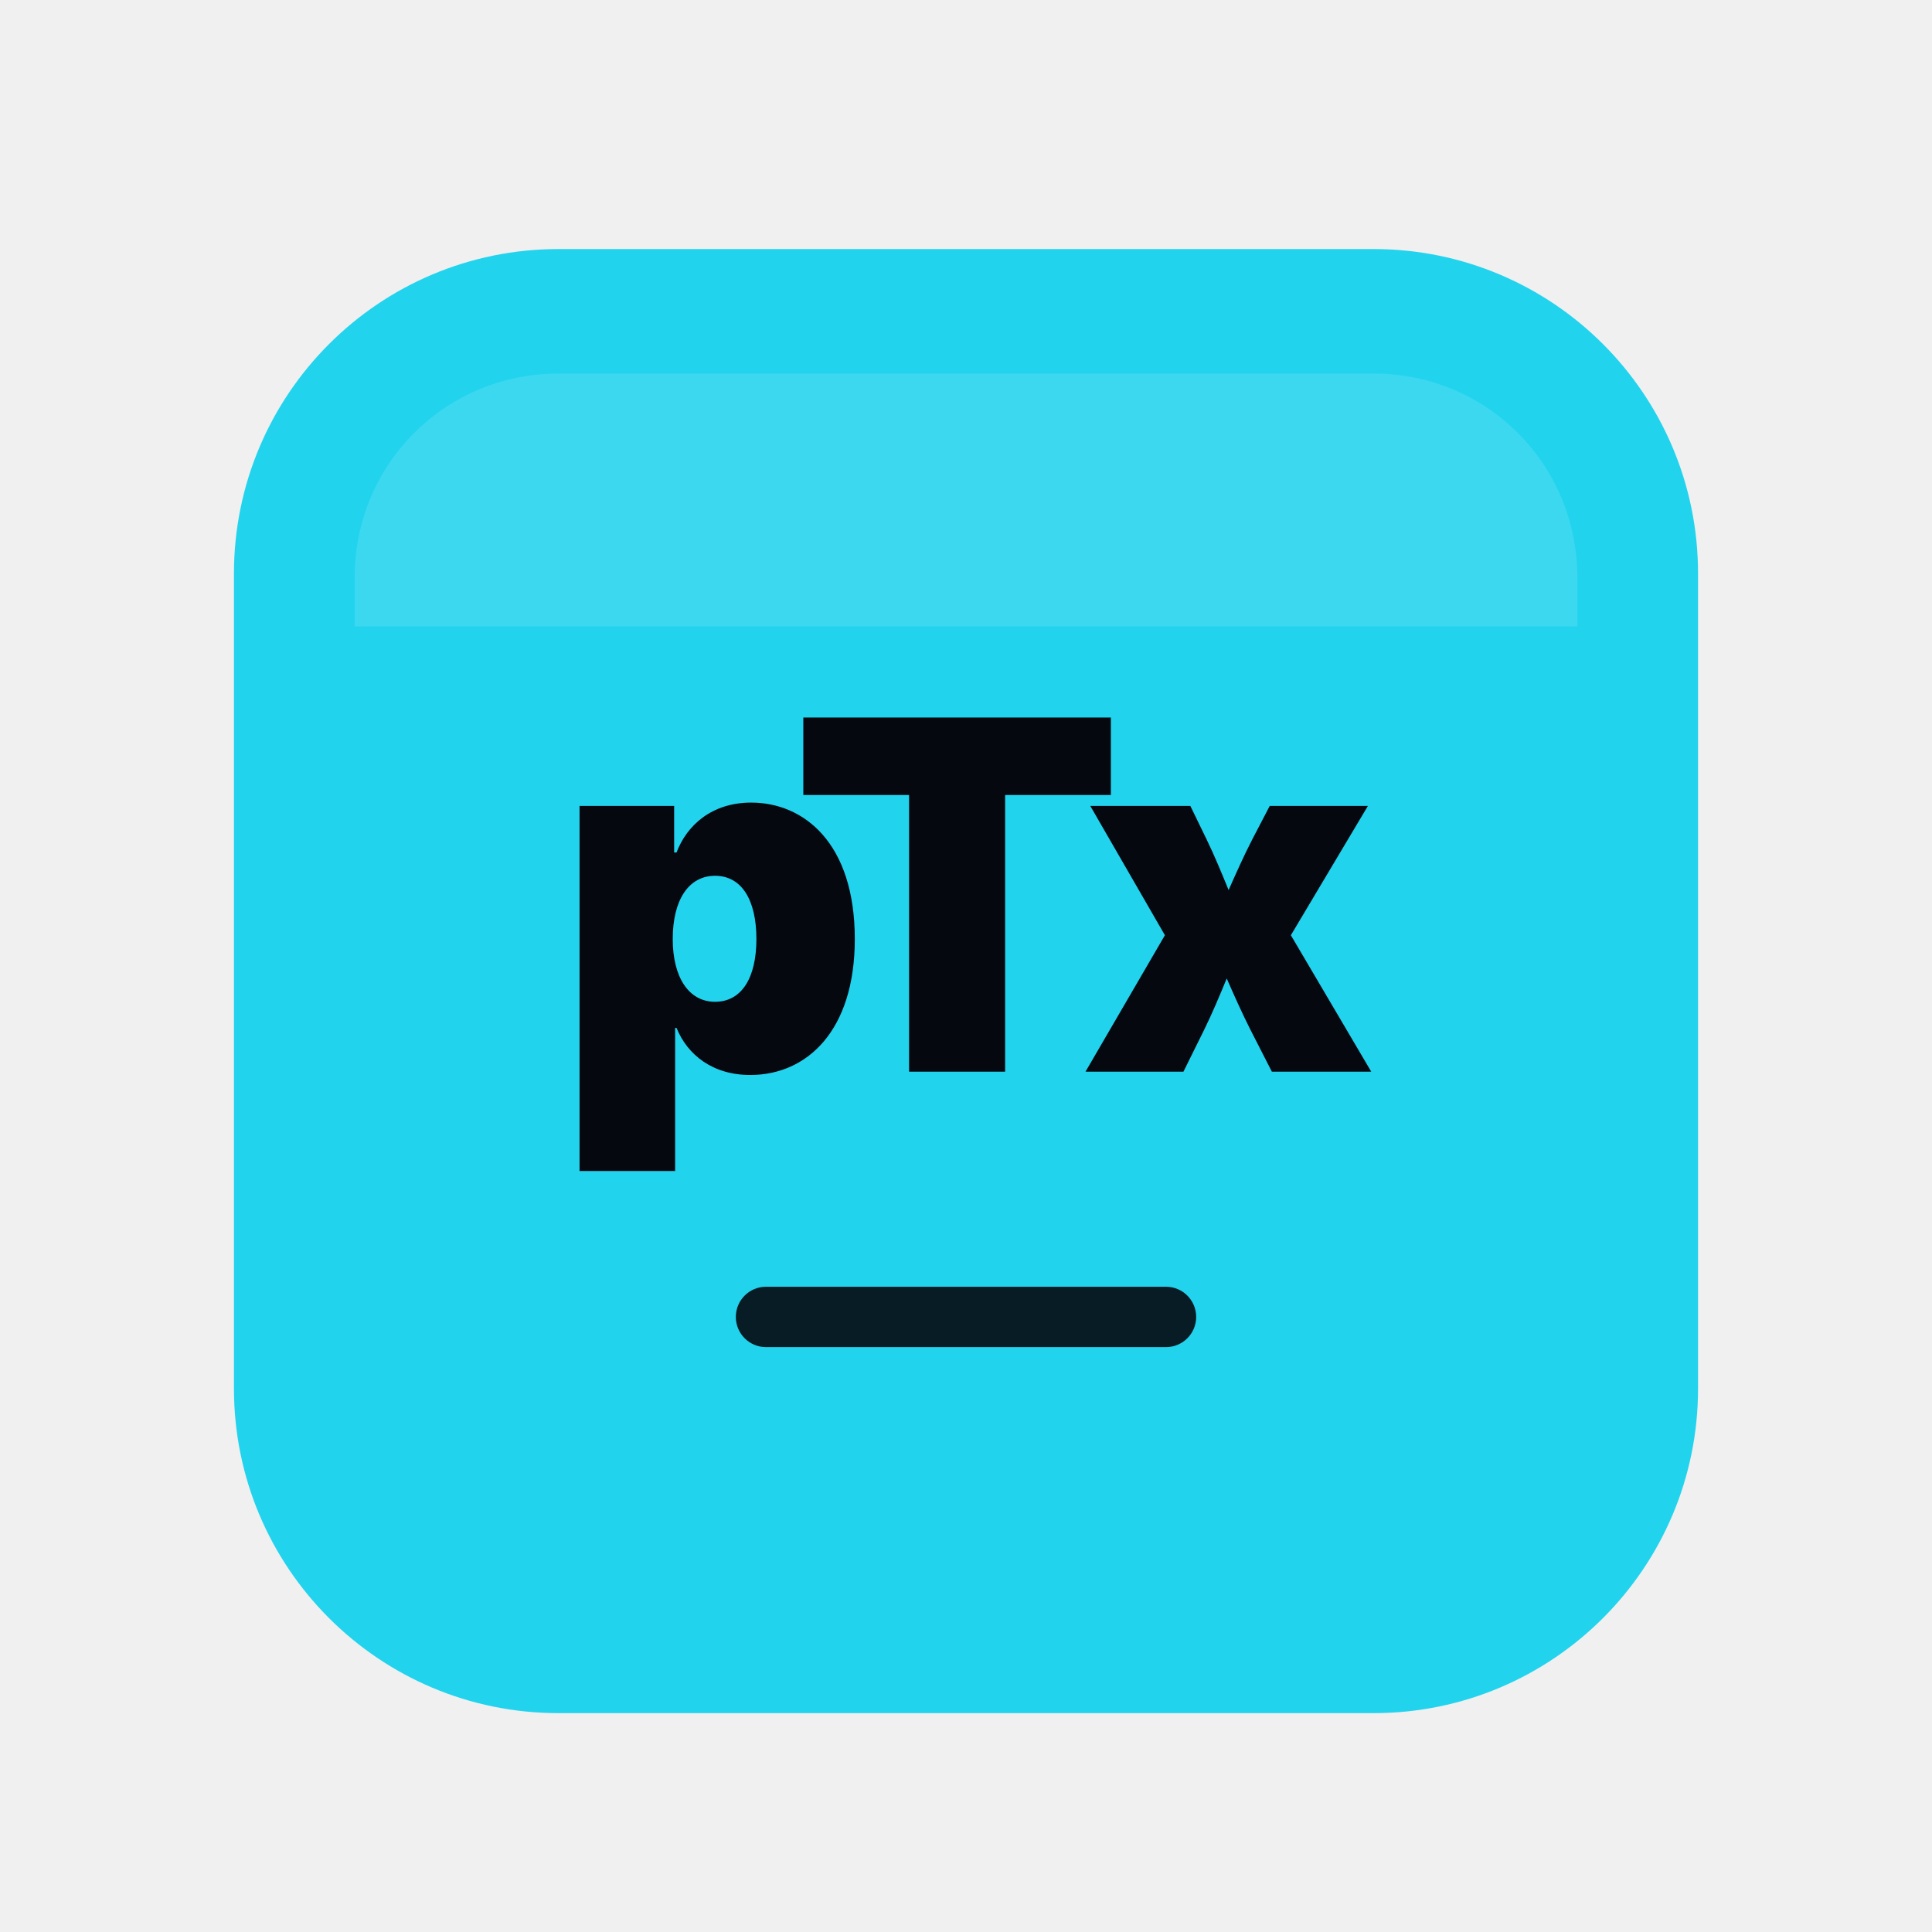
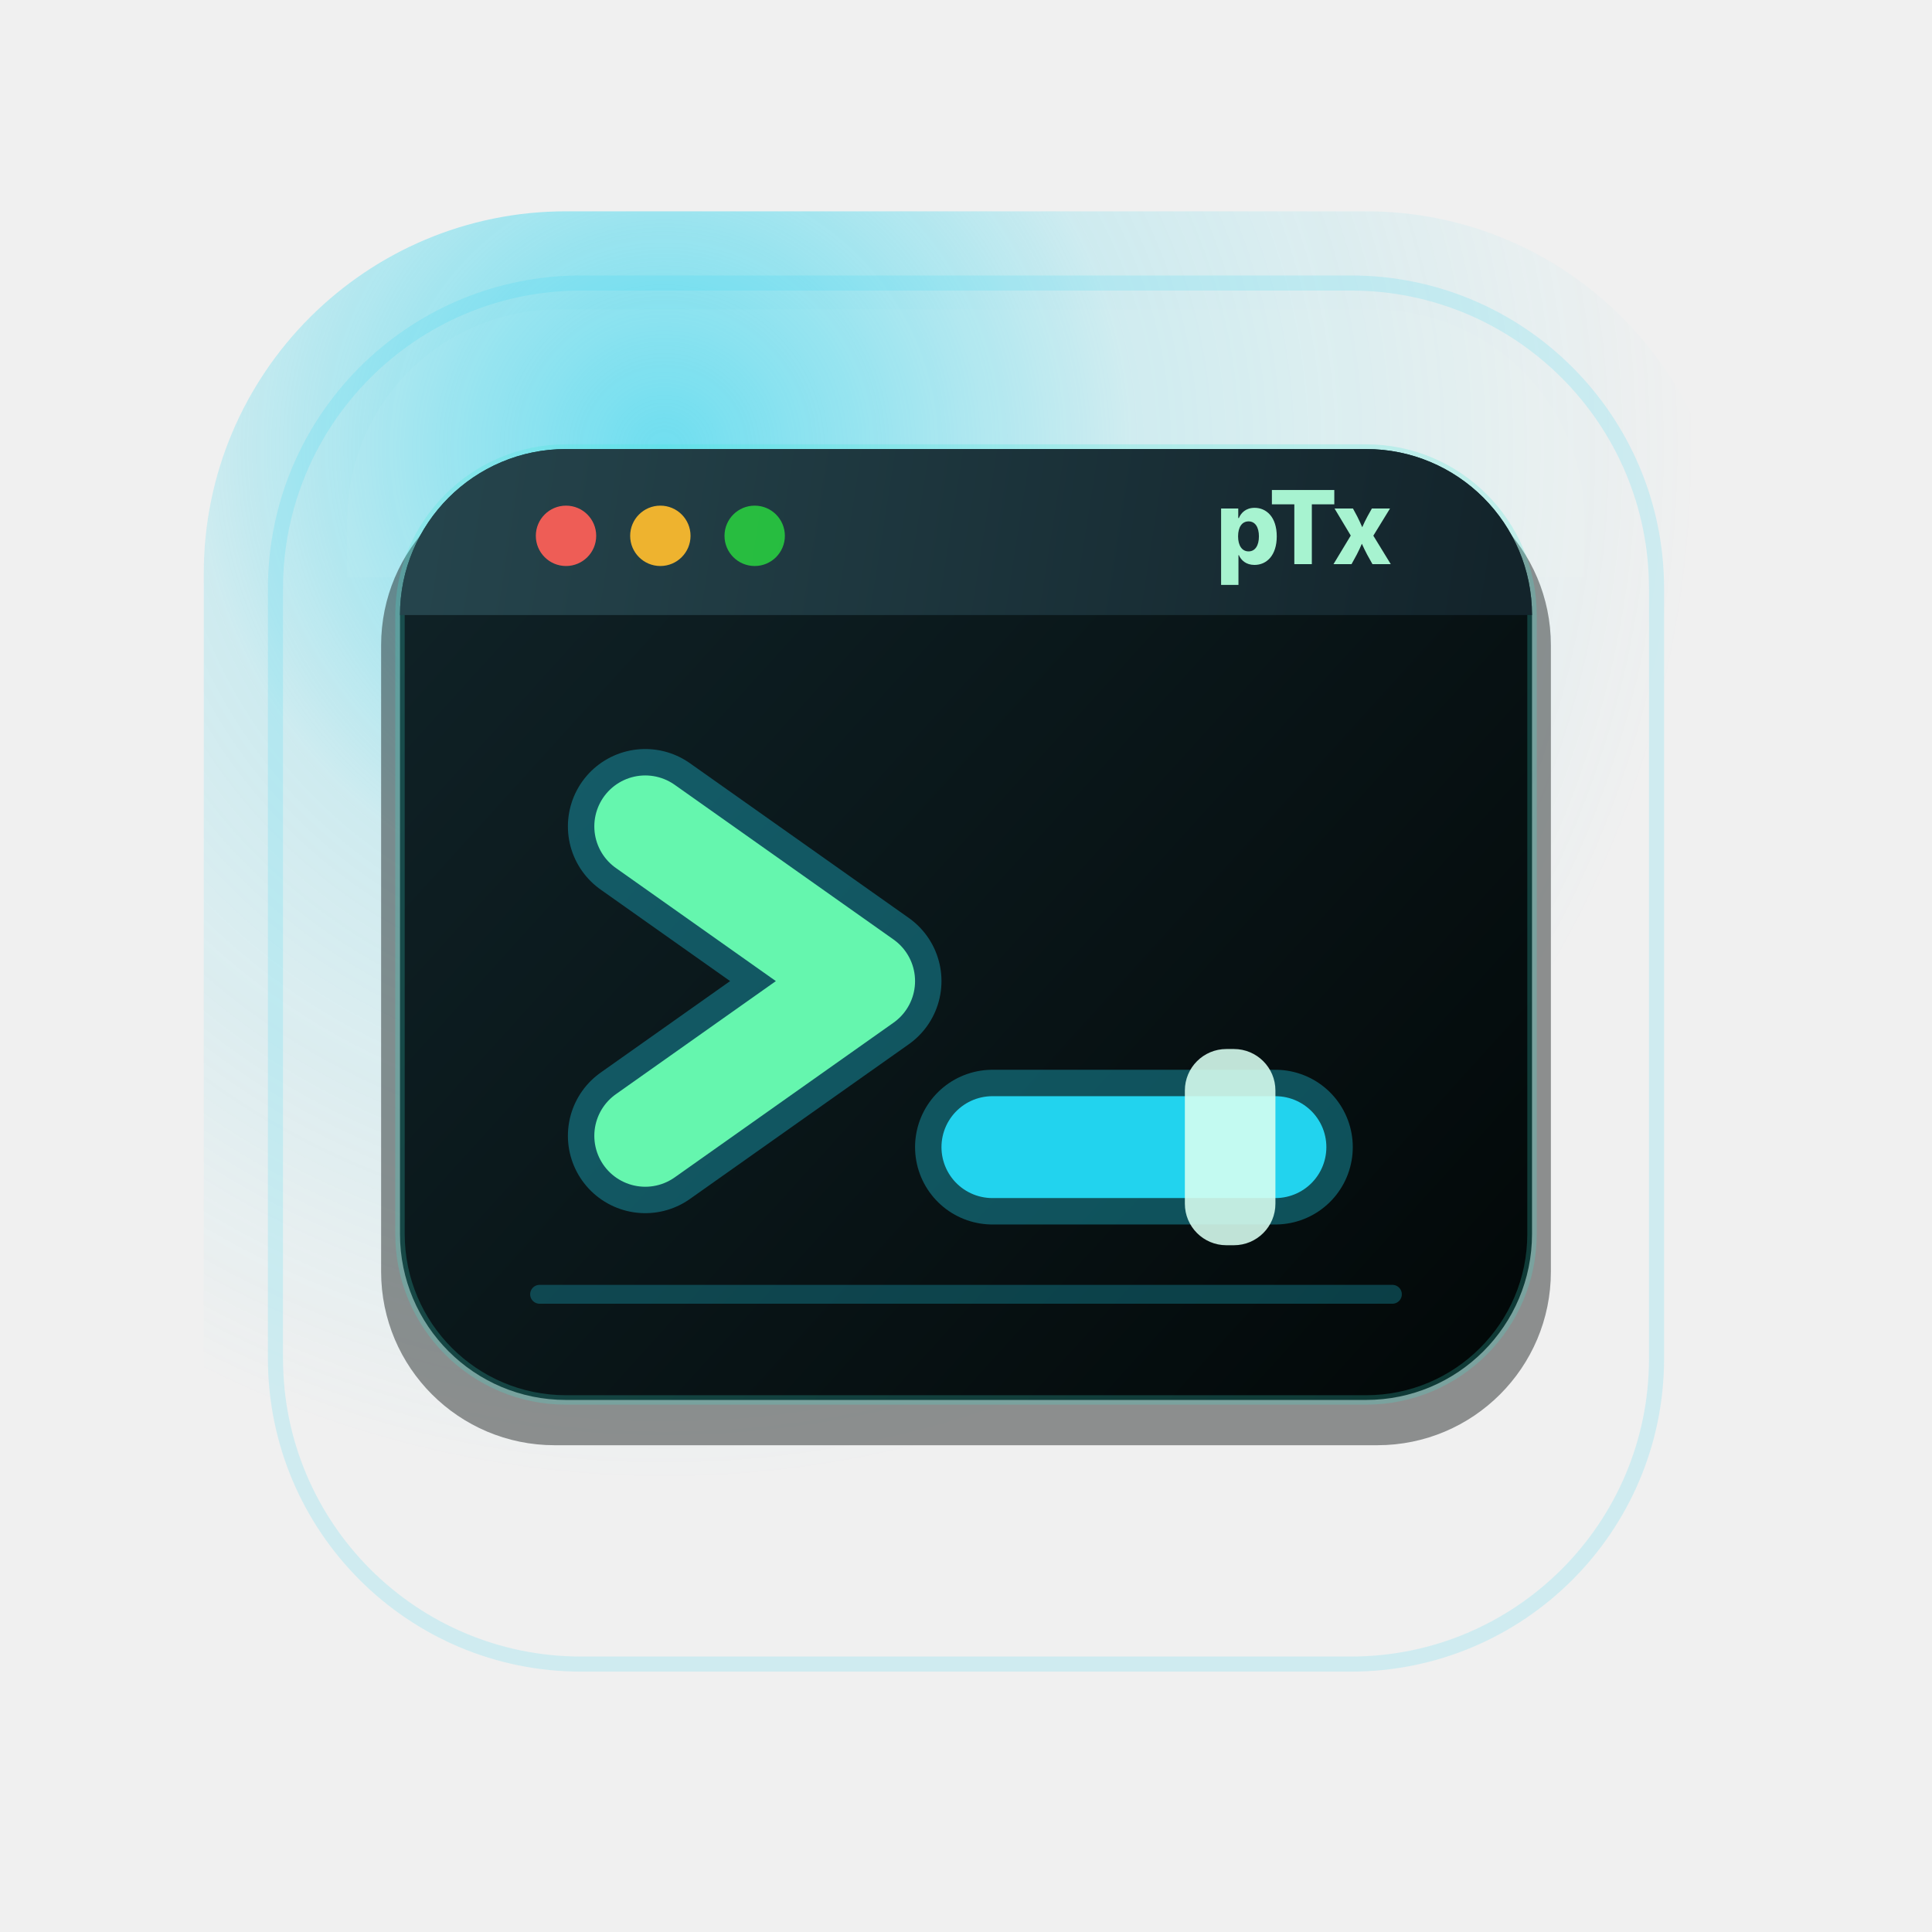
<svg xmlns="http://www.w3.org/2000/svg" viewBox="0 0 1024 1024">
-   <rect x="124" y="132" width="776" height="776" rx="172" fill="#22d3ee" />
-   <path d="M188 306C188 246 236 198 296 198H728C788 198 836 246 836 306V332H188V306Z" fill="#ffffff" opacity="0.12" />
-   <text x="512" y="568" fill="#060810" font-family="Inter, Arial, Helvetica, sans-serif" font-size="258" font-weight="850" letter-spacing="-22" text-anchor="middle">pTx</text>
-   <rect x="390" y="682" width="244" height="32" rx="16" fill="#060810" opacity="0.9" />
+   <defs>
+     <linearGradient id="base" x1="178" y1="102" x2="846" y2="922" gradientUnits="userSpaceOnUse">
+       <stop offset="0" stop-color="#23373f" />
+       <stop offset="0.46" stop-color="#111b21" />
+       <stop offset="1" stop-color="#05080c" />
+     </linearGradient>
+     <linearGradient id="screen" x1="224" y1="242" x2="804" y2="768" gradientUnits="userSpaceOnUse">
+       <stop offset="0" stop-color="#102328" />
+       <stop offset="1" stop-color="#020707" />
+     </linearGradient>
+     <linearGradient id="chrome" x1="232" y1="242" x2="792" y2="330" gradientUnits="userSpaceOnUse">
+       <stop offset="0" stop-color="#25444c" />
+       <stop offset="1" stop-color="#13242b" />
+     </linearGradient>
+     <linearGradient id="accent" x1="290" y1="326" x2="762" y2="664" gradientUnits="userSpaceOnUse">
+       <stop offset="0" stop-color="#22d3ee" />
+       <stop offset="0.52" stop-color="#61f6a0" />
+       <stop offset="1" stop-color="#a7f3d0" />
+     </linearGradient>
+     <radialGradient id="glow" cx="352" cy="238" r="548" gradientUnits="userSpaceOnUse">
+       <stop offset="0" stop-color="#22d3ee" stop-opacity="0.65" />
+       <stop offset="0.46" stop-color="#22d3ee" stop-opacity="0.16" />
+       <stop offset="1" stop-color="#22d3ee" stop-opacity="0" />
+     </radialGradient>
+     <filter id="shadow" x="72" y="72" width="880" height="900" color-interpolation-filters="sRGB">
+       <feDropShadow dx="0" dy="28" stdDeviation="36" flood-color="#020509" flood-opacity="0.34" />
+     </filter>
+     <filter id="softGlow" x="184" y="278" width="680" height="456" color-interpolation-filters="sRGB">
+       <feGaussianBlur stdDeviation="12" result="blur" />
+       <feMerge>
+         <feMergeNode in="blur" />
+         <feMergeNode in="SourceGraphic" />
+       </feMerge>
+     </filter>
+   </defs>
+   <rect x="108" y="112" width="808" height="808" rx="192" fill="url(#base)" filter="url(#shadow)" />
+   <rect x="108" y="112" width="808" height="808" rx="192" fill="url(#glow)" />
+   <path d="M184 276C184 214 234 164 296 164H728C790 164 840 214 840 276V306H184V276Z" fill="#ffffff" opacity="0.035" />
+   <rect x="146" y="150" width="732" height="732" rx="162" fill="none" stroke="#22d3ee" stroke-opacity="0.16" stroke-width="8" />
+   <rect x="202" y="250" width="620" height="516" rx="92" fill="#020607" opacity="0.42" />
+   <rect x="212" y="238" width="600" height="504" rx="88" fill="url(#screen)" stroke="#3fe7d8" stroke-opacity="0.22" stroke-width="5" />
+   <path d="M212 326V326C212 277.4 251.4 238 300 238H724C772.6 238 812 277.4 812 326V326H212Z" fill="url(#chrome)" />
+   <circle cx="300" cy="284" r="16" fill="#ff5f57" opacity="0.92" />
+   <circle cx="350" cy="284" r="16" fill="#ffbd2e" opacity="0.92" />
+   <circle cx="400" cy="284" r="16" fill="#28c840" opacity="0.92" />
+   <text x="738" y="299" fill="#a7f3d0" font-family="Inter, Arial, Helvetica, sans-serif" font-size="54" font-weight="800" text-anchor="end" letter-spacing="-2">
+     pTx
+   </text>
+   <g fill="none" stroke-linecap="round" stroke-linejoin="round">
+     <path d="M342 438L458 520L342 602" stroke="#22d3ee" stroke-opacity="0.34" stroke-width="82" />
+     <path d="M526 608H676" stroke="#22d3ee" stroke-opacity="0.34" stroke-width="82" />
+     <path d="M342 438L458 520L342 602" stroke="#65f6ae" stroke-width="54" />
+     <path d="M526 608H676" stroke="#22d3ee" stroke-width="54" />
+   </g>
+   <rect x="628" y="556" width="48" height="104" rx="22" fill="#d9fff1" opacity="0.88" />
+   <path d="M286 686H738" stroke="#22d3ee" stroke-opacity="0.26" stroke-width="10" stroke-linecap="round" />
</svg>
